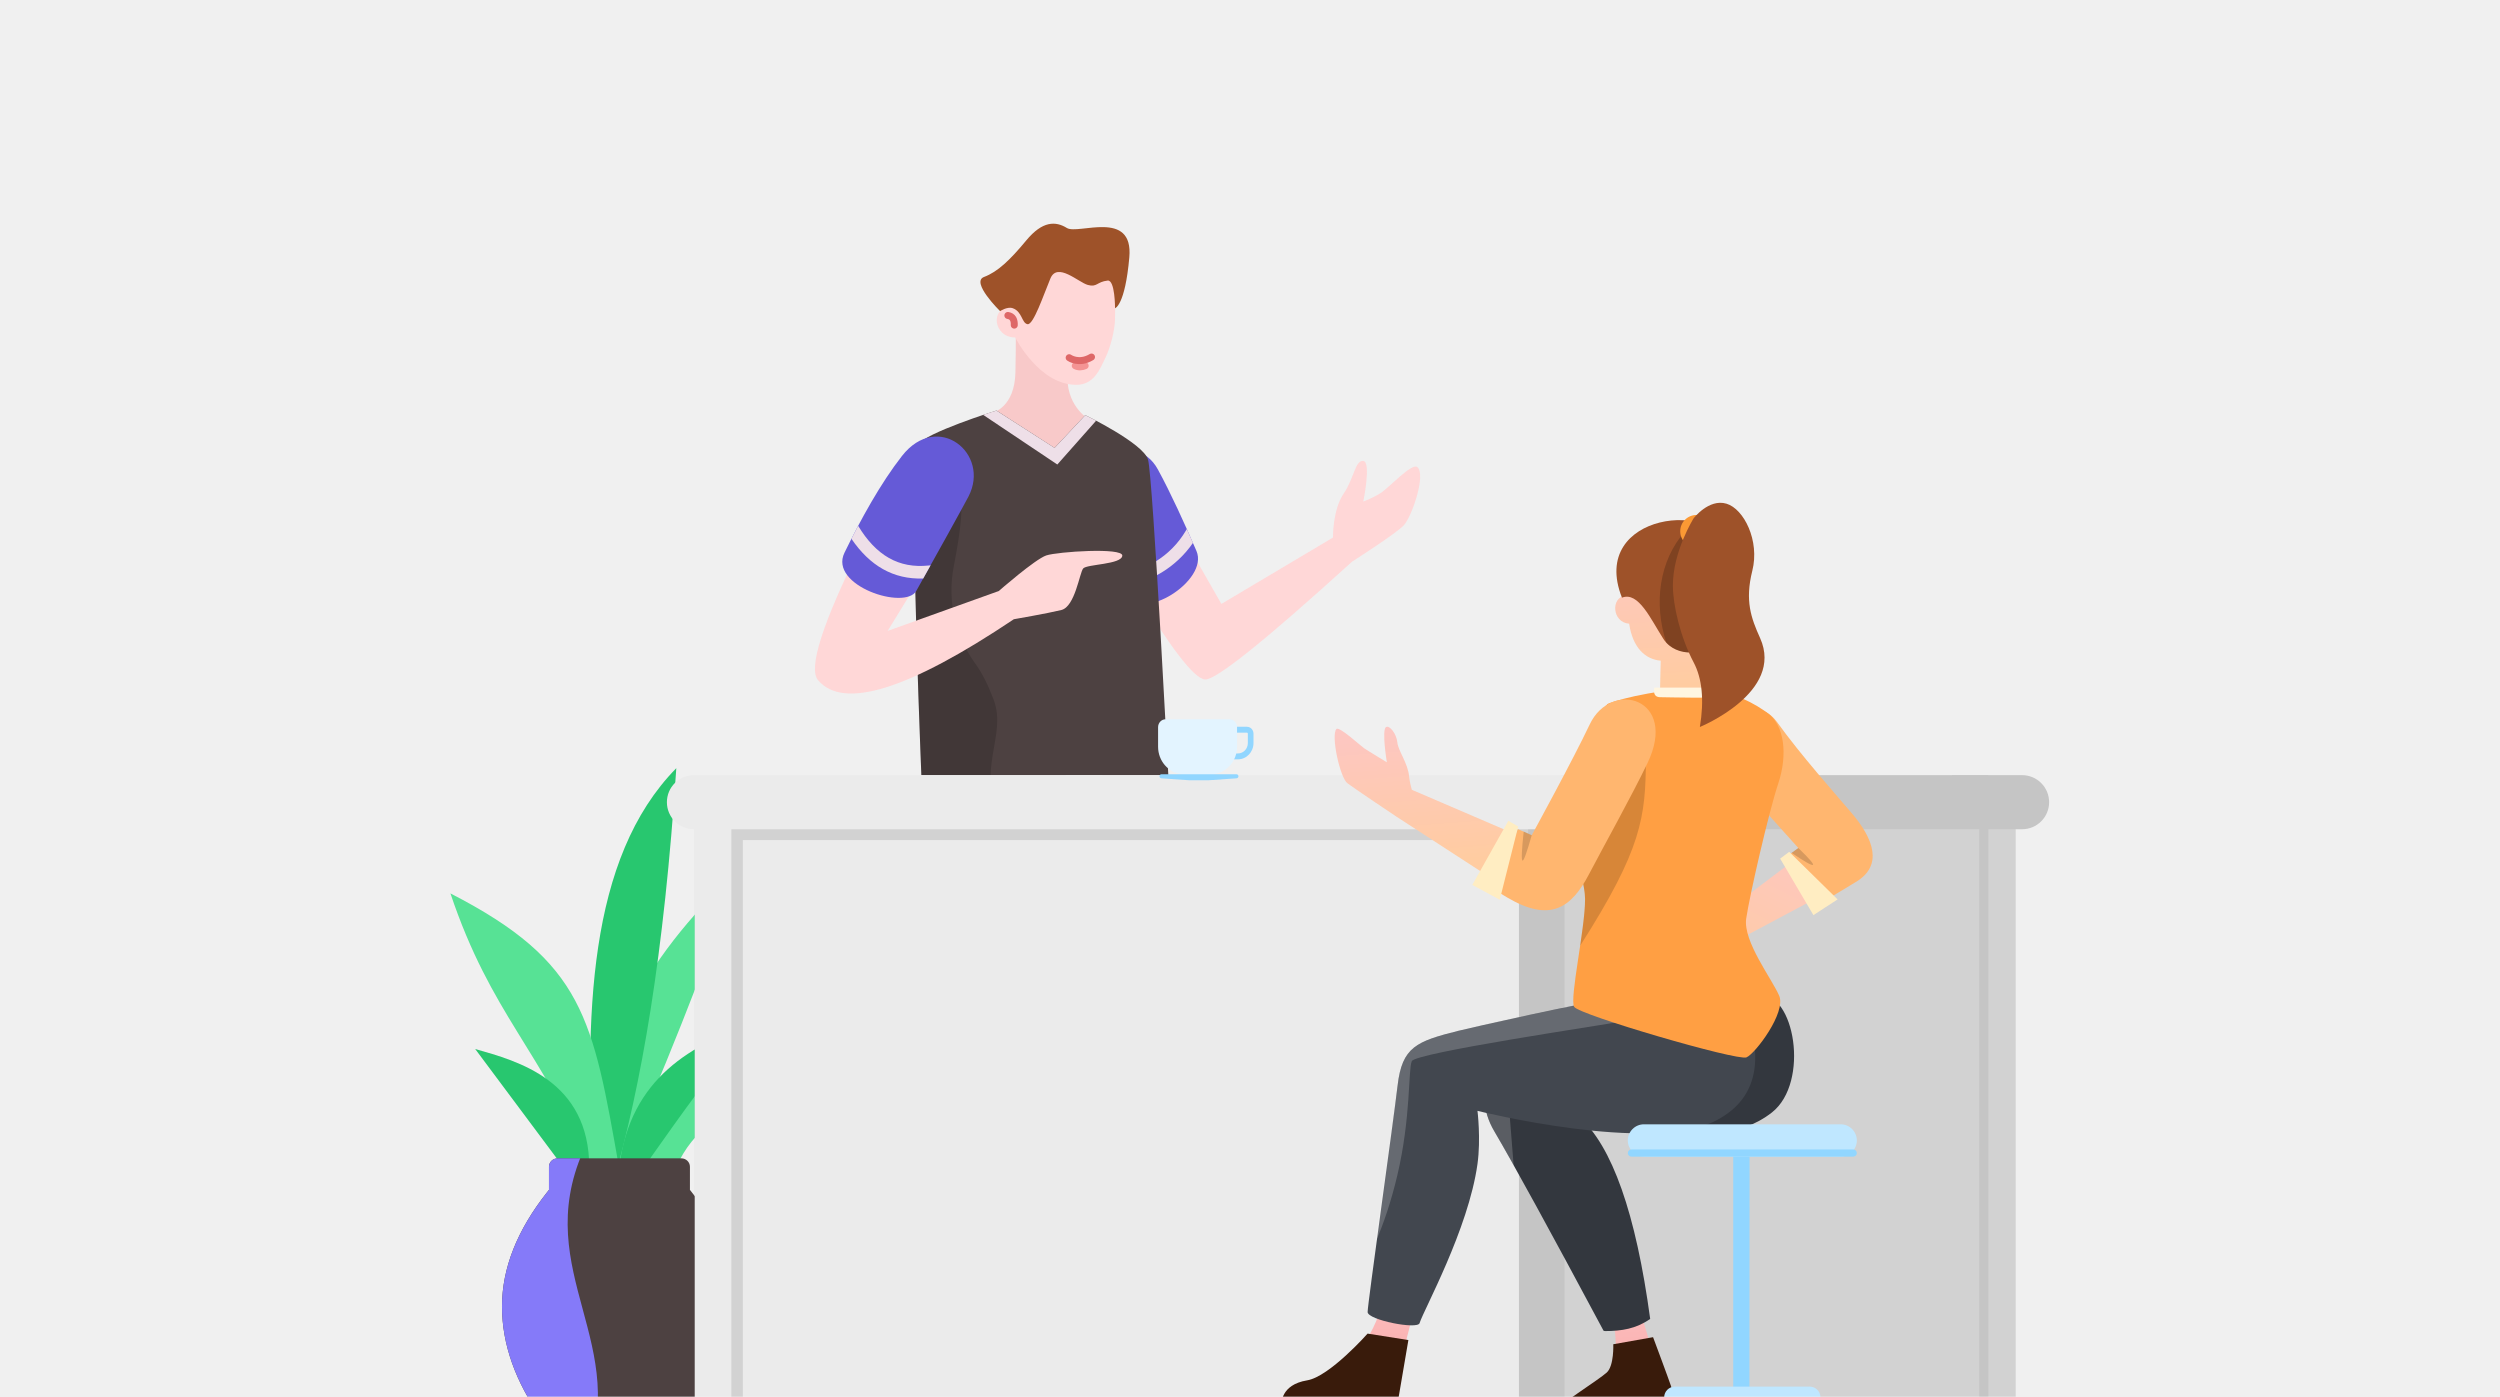
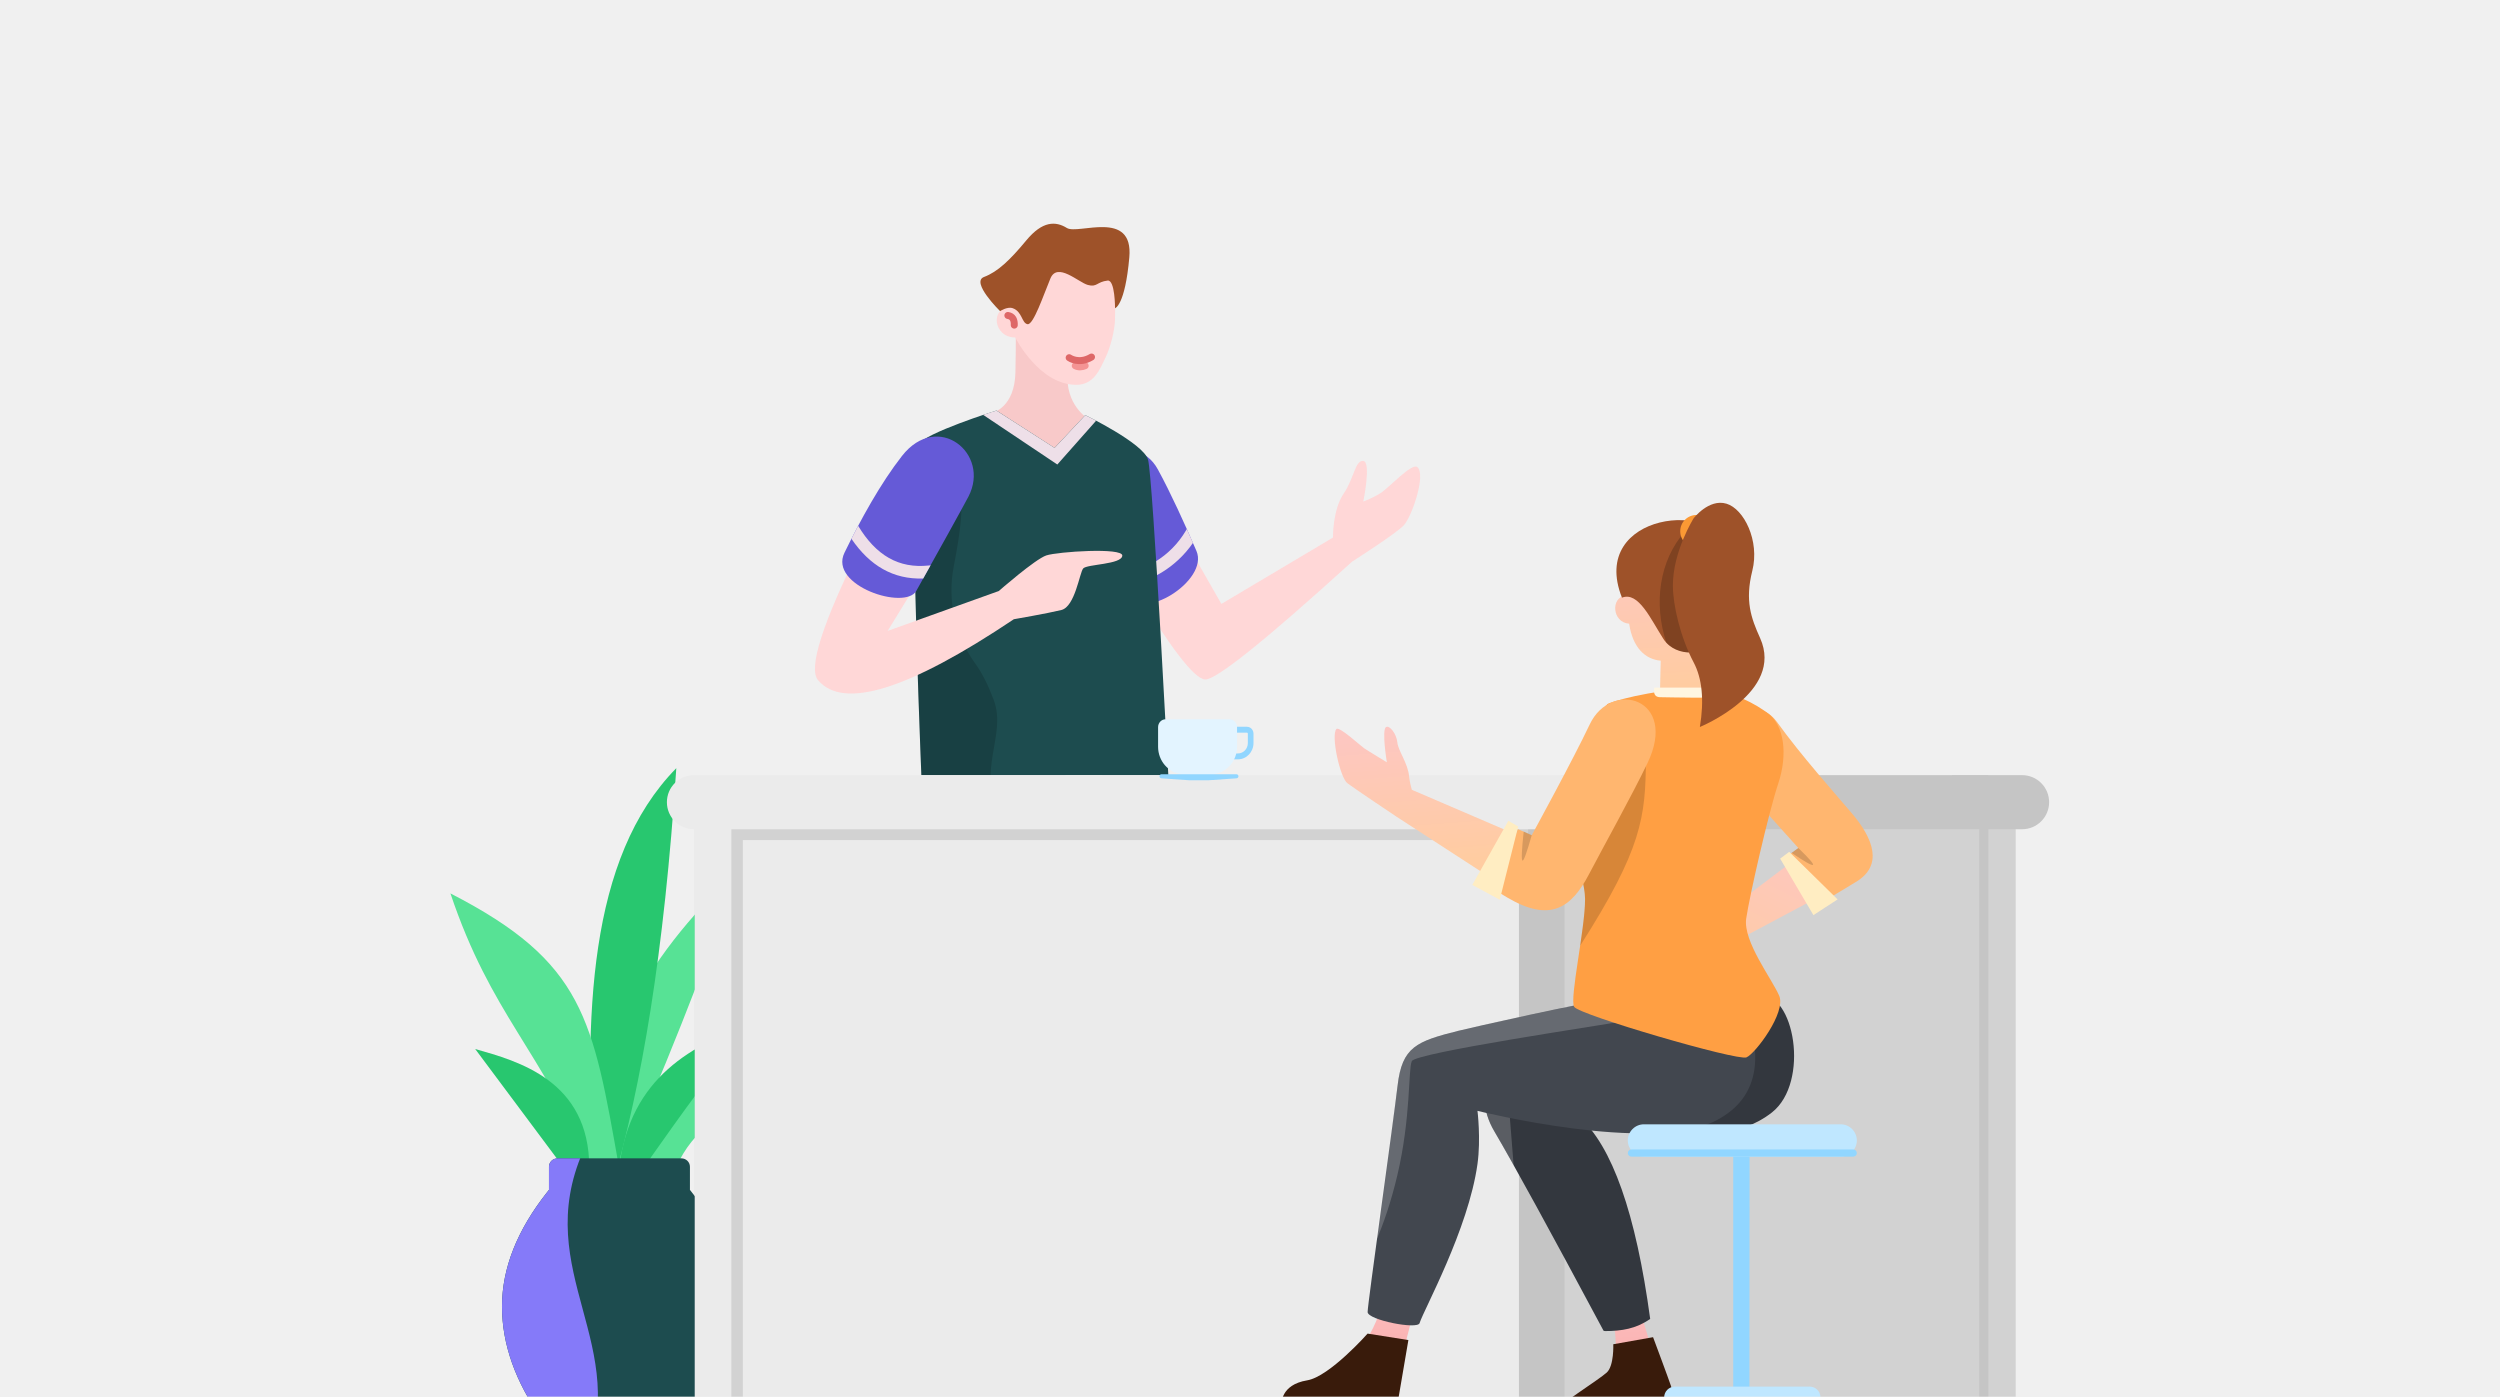
<svg xmlns="http://www.w3.org/2000/svg" xmlns:xlink="http://www.w3.org/1999/xlink" width="358px" height="200px" viewBox="0 0 358 200" version="1.1">
  <defs>
    <path d="M6,0 L352,0 C355.314,-6.08718376e-16 358,2.686 358,6 L358,200 L358,200 L0,200 L0,6 C-4.05812251e-16,2.686 2.686,6.08718376e-16 6,0 Z" id="path-1" />
    <path d="M7.952,0.064 L25.69,0.064 C26.366,0.064 26.914,0.603 26.914,1.268 L26.914,4.578 C31.399,10.144 33.642,15.71 33.642,21.277 C33.642,26.672 31.727,32.066 27.896,37.461 C27.668,37.784 27.293,37.976 26.894,37.976 L6.749,37.976 C6.349,37.976 5.975,37.784 5.746,37.461 C1.915,32.066 0,26.672 0,21.277 C0,15.815 2.159,10.354 6.477,4.893 L6.728,4.578 L6.728,1.268 C6.728,0.603 7.276,0.064 7.952,0.064 Z" id="path-3" />
    <linearGradient x1="37.551%" y1="102.348%" x2="37.551%" y2="13.407%" id="linearGradient-5">
      <stop stop-color="#752E73" offset="0%" />
      <stop stop-color="#222735" offset="100%" />
    </linearGradient>
    <linearGradient x1="49.141%" y1="69.518%" x2="51.897%" y2="4.78%" id="linearGradient-6">
      <stop stop-color="#752E73" offset="0%" />
      <stop stop-color="#222735" offset="100%" />
    </linearGradient>
    <linearGradient x1="46.146%" y1="-28.186%" x2="50%" y2="91.05%" id="linearGradient-7">
      <stop stop-color="#FDC6C6" offset="0%" />
      <stop stop-color="#FFCCA1" offset="100%" />
    </linearGradient>
    <linearGradient x1="46.571%" y1="-28.186%" x2="50%" y2="91.05%" id="linearGradient-8">
      <stop stop-color="#FDC6C6" offset="0%" />
      <stop stop-color="#FAB2B2" offset="100%" />
    </linearGradient>
    <linearGradient x1="45.662%" y1="-28.186%" x2="50%" y2="91.05%" id="linearGradient-9">
      <stop stop-color="#FDC6C6" offset="0%" />
      <stop stop-color="#FAB2B2" offset="100%" />
    </linearGradient>
    <linearGradient x1="44.189%" y1="-28.186%" x2="50%" y2="91.05%" id="linearGradient-10">
      <stop stop-color="#FDC6C6" offset="0%" />
      <stop stop-color="#FFCCA1" offset="100%" />
    </linearGradient>
    <linearGradient x1="42.314%" y1="-8.513%" x2="50%" y2="80.721%" id="linearGradient-11">
      <stop stop-color="#FDC6C6" offset="0%" />
      <stop stop-color="#FFCCA1" offset="100%" />
    </linearGradient>
  </defs>
  <g id="📝-Pages-New" stroke="none" stroke-width="1" fill="none" fill-rule="evenodd">
    <g id="Knowledge-Base" transform="translate(-670, -445)">
      <g id="Illustration" transform="translate(670, 445)">
        <mask id="mask-2" fill="white">
          <use xlink:href="#path-1" />
        </mask>
        <g id="Mask" />
        <g id="Coffe-Break" mask="url(#mask-2)">
          <g transform="translate(64, 32)">
            <g id="Group-79" transform="translate(0.5, 78)">
              <g id="Group-86">
                <path d="M23.979,58.234 C30.346,43.991 36.13,29.363 41.424,14.412 C29.228,25.78 19.744,39.63 21.095,58.234 L23.979,58.234 Z" id="Path-113" fill="#57E295" />
                <path d="M20.586,59.721 C19.079,35.435 19.718,12.88 32.347,0 C30.605,26.665 27.346,45.45 23.219,59.721 L20.586,59.721 Z" id="Rectangle" fill="#28C76F" />
                <path d="M20.007,57.192 C12.951,40.221 5.861,35.356 2.45563569e-14,17.935 C19.181,27.771 20.383,35.893 24.148,57.192 L20.007,57.192 Z" id="Path-112" fill="#57E295" />
                <path d="M16.209,57.192 L3.551,40.221 C9.665,41.944 19.883,44.735 19.883,57.192 L16.209,57.192 Z" id="Path-114" fill="#28C76F" />
                <path d="M28.048,57.192 L32.271,57.192 C34.954,51.651 38.735,47.837 47.884,52.461 C41.887,43.427 29.583,40.694 28.048,57.192 Z" id="Path-116" fill="#57E295" />
                <path d="M24.164,57.192 L27.675,57.192 C34.12,48.078 36.891,44.106 43.56,36.323 C34.774,39.62 25.756,44.106 24.164,57.192 Z" id="Path-117" fill="#28C76F" />
              </g>
              <g id="Group-85" transform="translate(7.384615, 55.8125)">
                <mask id="mask-4" fill="white">
                  <use xlink:href="#path-3" />
                </mask>
-                 <use id="Rectangle" fill="#4D4141" xlink:href="#path-3" />
+                 <use id="Rectangle" fill="#1D4C4F" xlink:href="#path-3" />
                <path d="M-4.282,-0.978 L11.622,-0.978 C4.008,16.458 19.027,26.784 11.622,44.155 L-4.282,44.155 L-4.282,-0.978 Z" id="Rectangle" fill="#857AF9" mask="url(#mask-4)" />
              </g>
            </g>
            <g id="Men4.4" transform="translate(52.5, 0)">
              <g id="LArm" transform="translate(39.53239, 32.45842)">
                <path d="M34.851,12.517 C34.851,12.517 34.789,8.585 36.36,6.26 C37.931,3.936 37.993,1.467 39.182,1.548 C40.371,1.628 39.193,7.367 39.193,7.367 C39.193,7.367 40.702,6.797 41.785,6.075 C42.869,5.353 46.155,1.794 46.923,2.424 C48.225,3.499 46.128,9.561 44.985,10.773 C43.84,11.985 37.58,15.972 37.58,15.972 C25.106,27.306 18.09,32.93 16.529,32.844 C14.969,32.757 11.469,28.182 6.03,19.117 L14.5,14.377 L18.87,22.02 L34.851,12.517 Z" id="Path" fill="#FFD7D7" />
                <path d="M0.935,10.367 C2.142,13.139 3.819,17 5.459,20.65 C7.31,24.768 17.13,18.686 15.299,14.44 C13.653,10.622 11.607,6.113 9.772,2.758 C6.415,-3.373 -2.972,1.401 0.935,10.367 Z" id="Path" fill="#655AD7" />
                <path d="M13.919,11.298 C14.22,11.969 14.514,12.635 14.799,13.286 C12.351,16.831 8.664,18.914 4.941,19.493 L4.179,17.779 L4.179,17.779 C7.749,17.375 11.548,15.338 13.795,11.513 L13.919,11.298 Z" id="Path" fill="#EEDFE8" />
              </g>
              <g id="Head" transform="translate(23.19555, 0)">
                <path d="M2.51,27.061 C2.51,27.061 5.606,26.341 5.713,21.317 C5.821,16.293 5.745,14.579 5.745,14.579 L13.084,14.457 C13.084,14.457 13.158,20.056 13.159,22.081 C13.162,26.49 16.468,28.196 16.468,28.196 C16.468,28.196 16.193,32.501 10.015,32.845 C5.191,33.115 2.51,27.061 2.51,27.061 Z" id="Path" fill="#F8C9C9" />
                <g id="Head1" transform="translate(0.3051, 0)">
                  <path d="M4.766,12.039 C1.725,11.923 2.221,16.333 5.381,16.327 C5.381,16.327 8.776,23.09 14.107,23.107 C16.675,23.116 17.514,20.85 18.284,19.26 C19.054,17.669 19.619,15.29 19.666,13.833 C19.716,12.28 19.722,7.177 19.722,7.177 L11.847,3.567 L4.648,7.171 L4.766,12.039 Z" id="Path" fill="#FFD7D7" />
                  <path d="M13.974,20.446 C14.454,20.645 14.987,20.527 15.385,20.297" id="Path" stroke="#F49494" stroke-linecap="round" transform="translate(14.67981, 20.42227) rotate(6) translate(-14.67981, -20.42227) " />
                  <path d="M0.912,7.661 C2.867,6.926 4.621,5.252 6.956,2.433 C9.29,-0.385 11.171,-0.348 12.78,0.649 C14.389,1.646 22.331,-2.081 21.718,4.851 C21.104,11.789 19.672,12.135 19.672,12.135 C19.672,12.135 19.686,8.054 18.616,8.177 C17.039,8.358 17.109,9.172 15.774,8.804 C14.439,8.436 11.416,5.487 10.42,7.871 C9.425,10.254 7.984,14.567 7.142,14.423 C6.3,14.274 6.394,12.615 5.024,12.135 C4.25,11.864 3.212,12.553 3.212,12.553 C3.212,12.553 -1.044,8.392 0.912,7.661 Z" id="Path" fill="#9E5229" />
                  <path d="M13.166,18.804 C13.166,18.804 14.24,20.132 16.281,19.541" id="Path" stroke="#DE6767" stroke-linecap="round" transform="translate(14.72367, 19.24829) rotate(-15) translate(-14.72367, -19.24829) " />
                  <path d="M5.072,14.632 C5.262,13.95 5.176,13.354 4.492,13.08" id="Path-8" stroke="#DE6767" stroke-linecap="round" transform="translate(4.82592, 13.85597) rotate(-13) translate(-4.82592, -13.85597) " />
                </g>
              </g>
              <g id="LLeg" transform="translate(27.37547, 68.80551)">
                <path d="M0,0 C0,0 5.19,56.278 5.351,60.191 C5.513,64.103 3.685,70.854 3.72,78.172 C3.756,85.49 3.745,102.601 4.388,109.221 C4.803,113.501 15.14,113.033 15.837,109.46 C16.972,103.636 20.649,64.913 20.7,57.924 C20.752,50.935 21.193,0.673 21.193,0.673 L0,0 Z" id="Path" fill="url(#linearGradient-5)" />
                <path d="M8.253,61.942 L8.265,62.082 C8.438,64.467 6.933,72.317 3.751,85.63 L3.72,78.172 L3.72,78.172 C3.685,70.985 5.448,64.344 5.358,60.403 L5.351,60.191 C5.297,58.872 4.672,51.607 3.866,42.552 L4.242,43.878 C6.449,51.733 7.786,57.755 8.253,61.942 Z" id="Path" fill-opacity="0.192" fill="#FFFFFF" />
                <ellipse id="Oval" fill-opacity="0.192" fill="#FFFFFF" transform="translate(17.34076, 60.86724) rotate(3) translate(-17.34076, -60.86724) " cx="17.341" cy="60.867" rx="2.549" ry="4.328" />
              </g>
              <g id="RLeg" transform="translate(7.802445, 68.52333)">
                <path d="M10.037,0.739 C10.037,0.739 6.427,39.354 6.476,46.749 C6.525,54.144 7.587,57.391 6.075,62.696 C4.564,68.001 3.182,103.97 3.274,108.797 C3.365,113.548 14.102,113.271 14.453,110.012 C15.125,103.778 21.595,66.25 22.372,59.968 C23.148,53.686 32.747,0.206 32.747,0.206 L10.037,0.739 Z" id="Path" fill="url(#linearGradient-6)" />
                <path d="M13.057,26.948 L12.375,29.399 C10.378,36.632 8.535,44.281 9.018,55.208 L9.041,55.707 C9.16,58.074 7.644,71.811 4.492,96.918 L4.192,98.682 C3.883,100.482 3.608,102.018 3.367,103.289 L3.435,101.066 C3.837,88.792 4.918,66.758 6.075,62.696 C7.587,57.391 6.525,54.144 6.476,46.749 C6.441,41.573 8.2,21.098 9.259,9.28 L10.037,0.739 L14.756,0.629 L14.768,1.944 C14.851,14.085 14.281,22.42 13.057,26.948 L13.057,26.948 Z" id="Path" fill-opacity="0.192" fill="#FFFFFF" />
                <ellipse id="Oval" fill-opacity="0.192" fill="#FFFFFF" transform="translate(18.20958, 60.51244) rotate(5) translate(-18.20958, -60.51244) " cx="18.21" cy="60.512" rx="2.913" ry="4.689" />
              </g>
              <g id="Body" transform="translate(14.0444, 26.79107)">
-                 <path d="M24.867,0.656 C24.867,0.656 33.142,4.662 33.85,7.012 C34.559,9.361 36.932,55.454 36.932,55.454 C25.256,60.793 13.47,61.259 1.561,56.369 C1.561,56.369 -0.547,7.123 0.819,4.948 C1.923,3.186 12.145,0 12.145,0 L20.468,5.345 L24.867,0.656 Z" id="Path" fill="#4D4141" />
+                 <path d="M24.867,0.656 C24.867,0.656 33.142,4.662 33.85,7.012 C34.559,9.361 36.932,55.454 36.932,55.454 C25.256,60.793 13.47,61.259 1.561,56.369 C1.561,56.369 -0.547,7.123 0.819,4.948 C1.923,3.186 12.145,0 12.145,0 L20.468,5.345 L24.867,0.656 Z" id="Path" fill="#1D4C4F" />
                <path d="M6.863,12.489 C7.399,13.435 7.123,16.711 6.033,22.319 C5.105,27.097 6.166,32.039 8.968,36.026 L9.125,36.246 C10.073,37.553 10.946,39.272 11.745,41.406 C13.723,46.685 9.103,51.078 12.743,59.405 C9.028,58.912 5.3,57.904 1.561,56.369 L1.338,50.873 C0.944,40.74 0.181,19.275 0.396,9.682 L0.88,9.772 C4.205,10.414 6.199,11.319 6.863,12.489 Z" id="Path" fill-opacity="0.16" fill="#000000" />
                <path d="M12.145,0 L20.468,5.345 L24.867,0.656 L25.496,0.97 C25.747,1.098 26.063,1.261 26.423,1.451 L20.865,7.728 L10.237,0.613 L11.034,0.35 C11.713,0.129 12.145,0 12.145,0 Z" id="Path" fill="#EEDFE8" />
              </g>
              <g id="RArm" transform="translate(0, 30.39757)">
                <path d="M26.528,22.236 C26.528,22.236 31.739,17.668 33.335,17.138 C34.93,16.608 44.273,15.971 44.214,17.169 C44.147,18.452 39.129,18.379 38.609,19.01 C38.089,19.641 37.45,24.472 35.485,24.956 C33.523,25.441 28.683,26.276 28.683,26.276 C13.598,36.383 4.25,39.291 0.641,34.997 C-0.799,33.285 1.296,26.772 6.924,15.456 L18.268,15.456 L10.613,27.949 L26.528,22.236 Z" id="Path" fill="#FFD7D7" />
                <path d="M12.665,2.894 C9.631,6.768 6.759,11.971 4.426,16.76 C2.138,21.458 13.117,25.054 14.716,22.211 C17.367,17.495 21.535,9.961 22.184,8.71 C25.391,2.53 17.751,-3.601 12.665,2.894 Z" id="Path" fill="#655AD7" />
                <path d="M16.517,18.58 L16.764,18.551 L15.706,20.445 L15.706,20.445 C11.435,20.594 8.059,18.627 5.423,14.755 C5.737,14.138 6.058,13.518 6.387,12.898 C8.945,17.131 12.188,19.045 16.517,18.58 L16.517,18.58 Z" id="Path" fill="#EEDFE8" />
              </g>
            </g>
            <g id="Group-26" transform="translate(31, 79)">
              <g id="Group-25" transform="translate(4.5, 0)">
                <polygon id="Rectangle" fill="#91D6FF" points="53.09 2.583 61.811 2.583 61.811 78.571 53.09 78.571" />
                <polygon id="Rectangle" fill="#E3F4FF" points="53.09 -2.427296e-13 58.323 -2.427296e-13 58.323 78.571 53.09 78.571" />
                <polygon id="Rectangle" fill="#D2D2D2" points="2.39646776e-14 2.583 43.171 2.583 43.171 17.176 8.721 17.176 8.721 102.656 0 102.656" />
                <polygon id="Rectangle" fill="#EBEBEB" points="9.80718986e-14 2.583 5.233 2.583 5.233 102.656 8.81955466e-14 102.656" />
              </g>
              <g id="Group-25" transform="translate(0.5, 0)">
                <polygon id="Rectangle" fill="#D2D2D2" points="184.451 2.583 193.148 2.583 193.148 102.656 184.451 102.656" />
                <polygon id="Rectangle" fill="#C5C5C5" points="184.02 -2.427296e-13 189.238 -2.427296e-13 189.238 102.656 184.02 102.656" />
                <polygon id="Rectangle" fill="#D2D2D2" points="123.317 2.583 187.933 2.583 187.933 102.318 132.014 102.656 123.317 102.656" />
                <polygon id="Rectangle" fill="#EBEBEB" points="10.871 -1.91433929e-13 124.622 -2.75266377e-13 124.622 102.783 10.871 102.783" />
                <polygon id="Rectangle" fill="#C5C5C5" points="122.013 2.583 127.231 2.583 127.231 102.783 122.013 102.783" />
                <polygon id="Rectangle" fill="#C5C5C5" points="123.317 2.583 128.535 2.583 128.535 102.656 123.317 102.656" />
                <path d="M128.951,0 L194.06,0 C196.2,6.21655142e-15 197.934,1.734 197.934,3.874 C197.934,6.014 196.2,7.748 194.06,7.748 L128.951,7.748 C126.812,7.748 125.077,6.014 125.077,3.874 C125.077,1.734 126.812,3.93032193e-16 128.951,0 Z" id="Rectangle" fill="#C5C5C5" />
                <polygon id="Rectangle" fill="#D2D2D2" points="9.566 1.55 123.317 1.55 123.317 9.298 9.566 9.298" />
                <path d="M3.874,0 L129.009,0 C131.149,1.32702242e-14 132.883,1.734 132.883,3.874 C132.883,6.014 131.149,7.748 129.009,7.748 L3.874,7.748 C1.734,7.748 2.62021462e-16,6.014 0,3.874 C-2.62021462e-16,1.734 1.734,-5.10570166e-17 3.874,0 Z" id="Rectangle" fill="#EBEBEB" />
              </g>
            </g>
            <g id="Cup" transform="translate(108.5, 75.5) scale(-1, 1) translate(-108.5, -75.5) translate(101.5, 71)">
              <path d="M3.637,1.073 L0.942,1.073 C0.422,1.073 0,1.514 0,2.057 L0,3.406 C0,4.694 1,5.739 2.233,5.739 L3.637,5.739 C3.86,5.739 4.041,5.55 4.041,5.317 C4.041,5.084 3.86,4.895 3.637,4.895 L2.233,4.895 C1.446,4.895 0.808,4.228 0.808,3.406 L0.808,2.057 C0.808,1.98 0.868,1.917 0.942,1.917 L3.637,1.917 C3.86,1.917 4.041,1.728 4.041,1.495 C4.041,1.262 3.86,1.073 3.637,1.073 Z" id="Path" fill="#91D6FF" />
              <path d="M12.585,0 C13.18,0 13.662,0.504 13.662,1.125 L13.662,3.938 C13.662,5.962 12.199,7.63 10.317,7.85 L10.316,8.438 L5.602,8.438 L5.602,7.838 C3.767,7.572 2.354,5.927 2.354,3.938 L2.354,1.125 C2.354,0.504 2.837,0 3.431,0 L12.585,0 Z" id="Path" fill="#E3F4FF" />
              <path d="M2.435,7.875 L13.18,7.875 C13.336,7.875 13.462,8.001 13.462,8.156 C13.462,8.315 13.339,8.446 13.181,8.457 L9.237,8.731 L9.237,8.731 L6.41,8.731 L2.434,8.457 C2.276,8.446 2.154,8.315 2.154,8.156 C2.154,8.001 2.28,7.875 2.435,7.875 Z" id="Rectangle" fill="#91D6FF" />
            </g>
            <g id="Wom3.8" transform="translate(118.5, 40)">
              <g id="RArm" transform="translate(54.04724, 29.00508)">
                <path d="M10.009,31.176 C10.009,31.176 4.468,36.149 4.85,36.691 C5.233,37.237 8.08,35.784 8.08,35.784 C8.08,35.784 4.75,41.974 5.521,42.398 C6.292,42.823 10.067,41.699 11.176,40.402 C12.286,39.105 13.805,33.282 13.805,33.282 L20.99,22.247 L15.134,19.669 L10.009,31.176 Z" id="Path" fill="url(#linearGradient-7)" transform="translate(12.91097, 31.07939) rotate(28.86647) translate(-12.91097, -31.07939) " />
                <path d="M10.257,8.268 C12.687,11.267 20.972,20.429 20.972,20.429 C20.972,20.429 20.427,20.835 19.336,21.647 L24.655,28.051 C26.919,26.674 28.428,25.761 29.181,25.314 C33.214,22.917 31.671,19.048 28.687,15.518 C26.396,12.806 21.414,7.25 17.908,2.373 C14.421,-2.48 5.542,2.448 10.257,8.268 Z" id="Path" fill="#FFB66F" />
                <path d="M20.972,20.429 C22.527,21.927 23.223,22.735 23.062,22.851 C22.9,22.967 21.882,22.39 20.009,21.12 L20.972,20.429 Z" id="Path-15" fill-opacity="0.16" fill="#000000" />
                <polygon id="Path-76" fill="#FFEDC2" points="19.666 20.977 26.598 27.789 23.132 30.041 18.37 21.949" />
              </g>
              <g id="LLeg" transform="translate(52.23785, 101.9409) scale(-1, 1) translate(-52.23785, -101.9409) translate(29.73785, 70.4409)">
                <path d="M24.653,41.222 L28.375,53.311 L22.119,53.594 C22.119,53.594 23.001,49.459 21.742,45.583 C20.732,42.471 19.908,40.918 19.908,40.918 L24.653,41.222 Z" id="Path" fill="url(#linearGradient-8)" transform="translate(24.14153, 47.25597) scale(-1, 1) translate(-24.14153, -47.25597) " />
                <path d="M26.571,50.085 C26.571,50.085 26.226,53.146 27.221,54.191 C28.217,55.235 33.607,59.211 34.029,59.966 C34.451,60.72 33.696,61.553 33.696,61.553 C33.696,61.553 27.874,62.061 25.255,60.466 C23.365,59.314 22.022,58.387 22.022,58.387 L21.311,59.905 L18.198,59.229 C18.198,59.229 17.402,56.687 17.905,55.485 C18.407,54.282 20.958,48.681 20.958,48.681 C20.958,48.681 22.829,49.149 26.571,50.085 Z" id="Path" fill="#391B0B" transform="translate(25.94766, 55.1555) rotate(-4) translate(-25.94766, -55.1555) " />
                <path d="M5.425,0.016 C10.131,0.479 33.311,6.045 38.084,7.034 C42.856,8.022 46.891,13.371 43.252,19.564 C40.527,24.198 35.312,33.717 27.609,48.121 C27.537,48.138 27.468,48.169 27.395,48.169 C25.045,48.169 22.949,47.845 20.932,46.427 C22.976,31.324 26.377,21.668 31.136,17.459 C31.136,17.459 12.703,24.142 3.484,16.851 C-1.954,12.55 0.239,-0.494 5.425,0.016 Z" id="Path" fill="#33373E" />
                <path d="M43.252,19.564 C42.513,20.821 41.563,22.495 40.487,24.422 L41.723,8.776 C44.5,11.041 45.886,15.081 43.252,19.564 Z" id="Combined-Shape" fill-opacity="0.192" fill="#FFFFFF" />
              </g>
              <g id="RLeg" transform="translate(34.54793, 100.3871) scale(-1, 1) translate(-34.54793, -100.3871) translate(0.047934, 68.88706)">
                <path d="M53.429,41.881 C53.429,41.881 51.356,51.101 48.658,52.088 C47.619,52.468 55.068,53.553 55.068,53.553 L57.327,44.707 L53.429,41.881 Z" id="Path" fill="url(#linearGradient-9)" transform="translate(52.94289, 47.71694) scale(-1, 1) translate(-52.94289, -47.71694) " />
                <path d="M50.697,49.644 L50.834,61.353 L54.286,61.355 L54.316,58.47 C54.316,58.47 55.405,61.16 57.069,61.315 C58.738,61.47 67.196,61.535 67.196,61.535 C67.196,61.535 67.814,58.833 64.113,57.608 C61.034,56.589 56.609,49.643 56.609,49.643 L50.697,49.644 Z" id="Path" fill="#391B0B" transform="translate(58.96594, 55.58881) rotate(-9) translate(-58.96594, -55.58881) " />
                <path d="M3.051,0.091 C-1.524,9.765 -0.597,16.263 5.832,19.585 C15.158,24.403 39.972,18.186 39.972,18.186 C39.972,18.186 39.473,22.208 39.972,25.795 C41.275,35.163 47.682,46.689 48.265,48.588 C48.559,49.545 55.705,48.131 55.705,46.997 C55.705,45.862 52.059,20.041 51.41,14.541 C50.764,9.041 48.726,8.242 42.773,6.739 C41.406,6.393 23.68,2.369 22.199,2.486 C13.712,3.158 7.329,2.36 3.051,0.091 Z" id="Path" fill="#42474F" />
                <path d="M22.199,2.486 C23.68,2.369 41.406,6.393 42.773,6.739 L43.75,6.989 C48.828,8.315 50.71,9.305 51.364,14.173 L51.54,15.571 C52.076,19.65 53.524,29.241 54.67,37.226 C53.377,34.291 52.307,31.035 51.46,27.457 C49.486,19.118 49.908,12.27 49.378,11.071 C48.847,9.872 22.919,6.044 18.463,5.254 C16.524,4.91 15.43,4.057 15.181,2.695 C17.335,2.756 19.674,2.686 22.199,2.486 Z" id="Path" fill-opacity="0.192" fill="#FFFFFF" />
              </g>
              <g id="Head" transform="translate(48.72965, 1.744522)">
                <path d="M1.48,11.573 C-0.558,11.796 -0.413,15.383 2.067,15.57 C2.574,19.027 4.382,20.675 6.586,20.865 L6.463,26.095 L16.213,26.089 C16.213,26.089 13.467,22.395 13.604,17.337 C13.741,12.279 13.512,7.528 13.512,7.528 L0.885,7.755 L1.48,11.573 Z" id="Path" fill="url(#linearGradient-10)" />
                <path d="M16.433,11.841 C14.06,10.902 12.307,14.947 10.491,17.759 C8.675,20.571 3.971,20.093 3.323,17.759 C0.868,12.647 -1.247,5.697 1.617,5.126 C2.02,-2.262 21.334,-0.518 16.433,11.841 Z" id="Path" fill="#9E5229" transform="translate(8.734338, 10.21501) scale(-1, 1) translate(-8.734338, -10.21501) " />
                <path d="M14.432,2.329 C15.26,3.033 15.788,3.967 15.852,5.126 C18.716,5.697 16.601,12.647 14.146,17.759 C13.543,19.93 9.433,20.495 7.4,18.302 C5.546,12.74 6.338,6.521 10.087,2.331 L10.087,2.331 Z" id="Combined-Shape" fill-opacity="0.199" fill="#000000" />
                <ellipse id="Oval" fill="#FB9934" cx="11.706" cy="2.331" rx="2.328" ry="2.331" />
              </g>
              <g id="Body" transform="translate(41.63287, 26.17953)">
                <path d="M25.254,2.673 C27.429,5.872 31.054,16.731 31.26,19.174 C31.492,21.992 28.475,26.481 28.425,30.56 C28.381,34.64 30.675,44.852 29.986,45.999 C29.302,47.147 6.588,53.781 5.309,53.236 C4.029,52.69 -0.388,46.811 0.621,44.422 C1.636,42.032 5.829,36.612 5.349,33.357 C4.875,30.101 2.12,18.085 0.752,13.995 C-0.61,9.905 -0.156,5.611 2.387,3.852 C3.645,2.981 7.002,0.507 12.98,0.518 C18.959,0.53 25.086,2.425 25.254,2.673 Z" id="Path" fill="#FF9F43" transform="translate(15.63632, 26.89262) scale(-1, 1) translate(-15.63632, -26.89262) " />
                <path d="M1.142,16.551 L11.565,9.041 L11.562,10.414 C11.524,18.883 10.992,23.37 2.145,37.251 L2.35,35.837 C2.638,33.783 2.862,31.86 2.848,30.56 C2.816,27.986 1.604,25.25 0.771,22.872 L1.142,16.551 Z" id="Path" fill-opacity="0.16" fill="#000000" />
                <path d="M12.769,0.284 C12.601,1.201 12.884,1.66 13.618,1.66 C14.72,1.66 22.107,1.904 23.108,1.469 C23.775,1.179 24.008,0.784 23.808,0.284 L12.769,0.284 Z" id="Path-68" fill="#FFF6E1" />
              </g>
              <g id="LArm" transform="translate(8.527888, 27.96918)">
                <path d="M9.009,17.018 C9.009,17.018 2.984,12.995 1.919,12.187 C0.858,11.382 -0.475,5.28 0.351,4.424 C0.75,4.01 3.764,6.797 4.302,7.17 C4.836,7.54 7.57,9.187 7.57,9.187 C7.57,9.187 6.796,4.517 7.462,4.14 C7.955,3.866 8.94,5.068 9.072,6.338 C9.204,7.609 10.574,9.266 10.751,11.194 C10.831,12.036 11.142,13.127 11.142,13.127 L27.861,20.311 L26.112,28.122 L9.009,17.018 Z" id="Path" fill="url(#linearGradient-11)" />
                <path d="M44.895,9.302 C42.586,14.101 38.665,21.117 36.511,25.231 C33.962,30.098 30.925,32.161 24.799,28.549 C24.321,28.267 23.566,27.812 22.532,27.184 L26.324,18.759 C27.651,19.346 28.315,19.639 28.315,19.639 C28.315,19.639 34.181,8.921 36.617,3.775 C39.716,-2.766 49.364,0.016 44.895,9.302 Z" id="Path" fill="#FFB66F" />
                <path d="M28.315,19.639 C27.6,22.159 27.158,23.368 26.989,23.269 C26.82,23.169 26.879,21.779 27.167,19.098 L28.315,19.639 Z" id="Path" fill-opacity="0.16" fill="#000000" />
                <polygon id="Path-75" fill="#FFEDC2" points="26.378 18.387 23.736 28.875 19.806 26.749 24.963 17.57" />
              </g>
              <path d="M67.21,2.22 C67.21,2.22 65.032,-0.621 62.517,0.125 C60.002,0.87 57.726,5.439 58.807,9.733 C59.882,14.028 58.995,16.478 57.691,19.373 C54.188,27.159 66.316,32.103 66.316,32.103 C65.685,28.257 65.983,25.172 67.21,22.85 C69.105,19.262 70.182,14.66 70.182,11.845 C70.182,6.948 67.21,2.22 67.21,2.22 Z" id="Path" fill="#9E5229" transform="translate(63.619, 16.05167) scale(-1, 1) translate(-63.619, -16.05167) " />
            </g>
            <g id="Cafe-Table" transform="translate(166.5, 129)">
              <polygon id="Path" fill="#91D6FF" points="17.699 1.801 17.699 52.702 20.007 52.658 20.041 2.774" />
              <path d="M4.918,0 L33.082,0 C34.361,2.82248679e-15 35.397,1.037 35.397,2.316 C35.397,3.594 34.361,4.631 33.082,4.631 L4.918,4.631 C3.639,4.631 2.603,3.594 2.603,2.316 C2.603,1.037 3.639,2.34918014e-16 4.918,0 Z" id="Rectangle" fill="#BFE7FF" />
              <path d="M3.117,3.602 L34.883,3.602 C35.167,3.602 35.397,3.832 35.397,4.117 C35.397,4.401 35.167,4.631 34.883,4.631 L3.117,4.631 C2.833,4.631 2.603,4.401 2.603,4.117 C2.603,3.832 2.833,3.602 3.117,3.602 Z" id="Rectangle" fill="#91D6FF" />
              <path d="M9.352,37.563 L28.648,37.563 C29.501,37.563 30.192,38.254 30.192,39.107 C30.192,39.959 29.501,40.65 28.648,40.65 L9.352,40.65 C8.499,40.65 7.808,39.959 7.808,39.107 C7.808,38.254 8.499,37.563 9.352,37.563 Z" id="Rectangle" fill="#BFE7FF" />
            </g>
          </g>
        </g>
      </g>
    </g>
  </g>
</svg>
